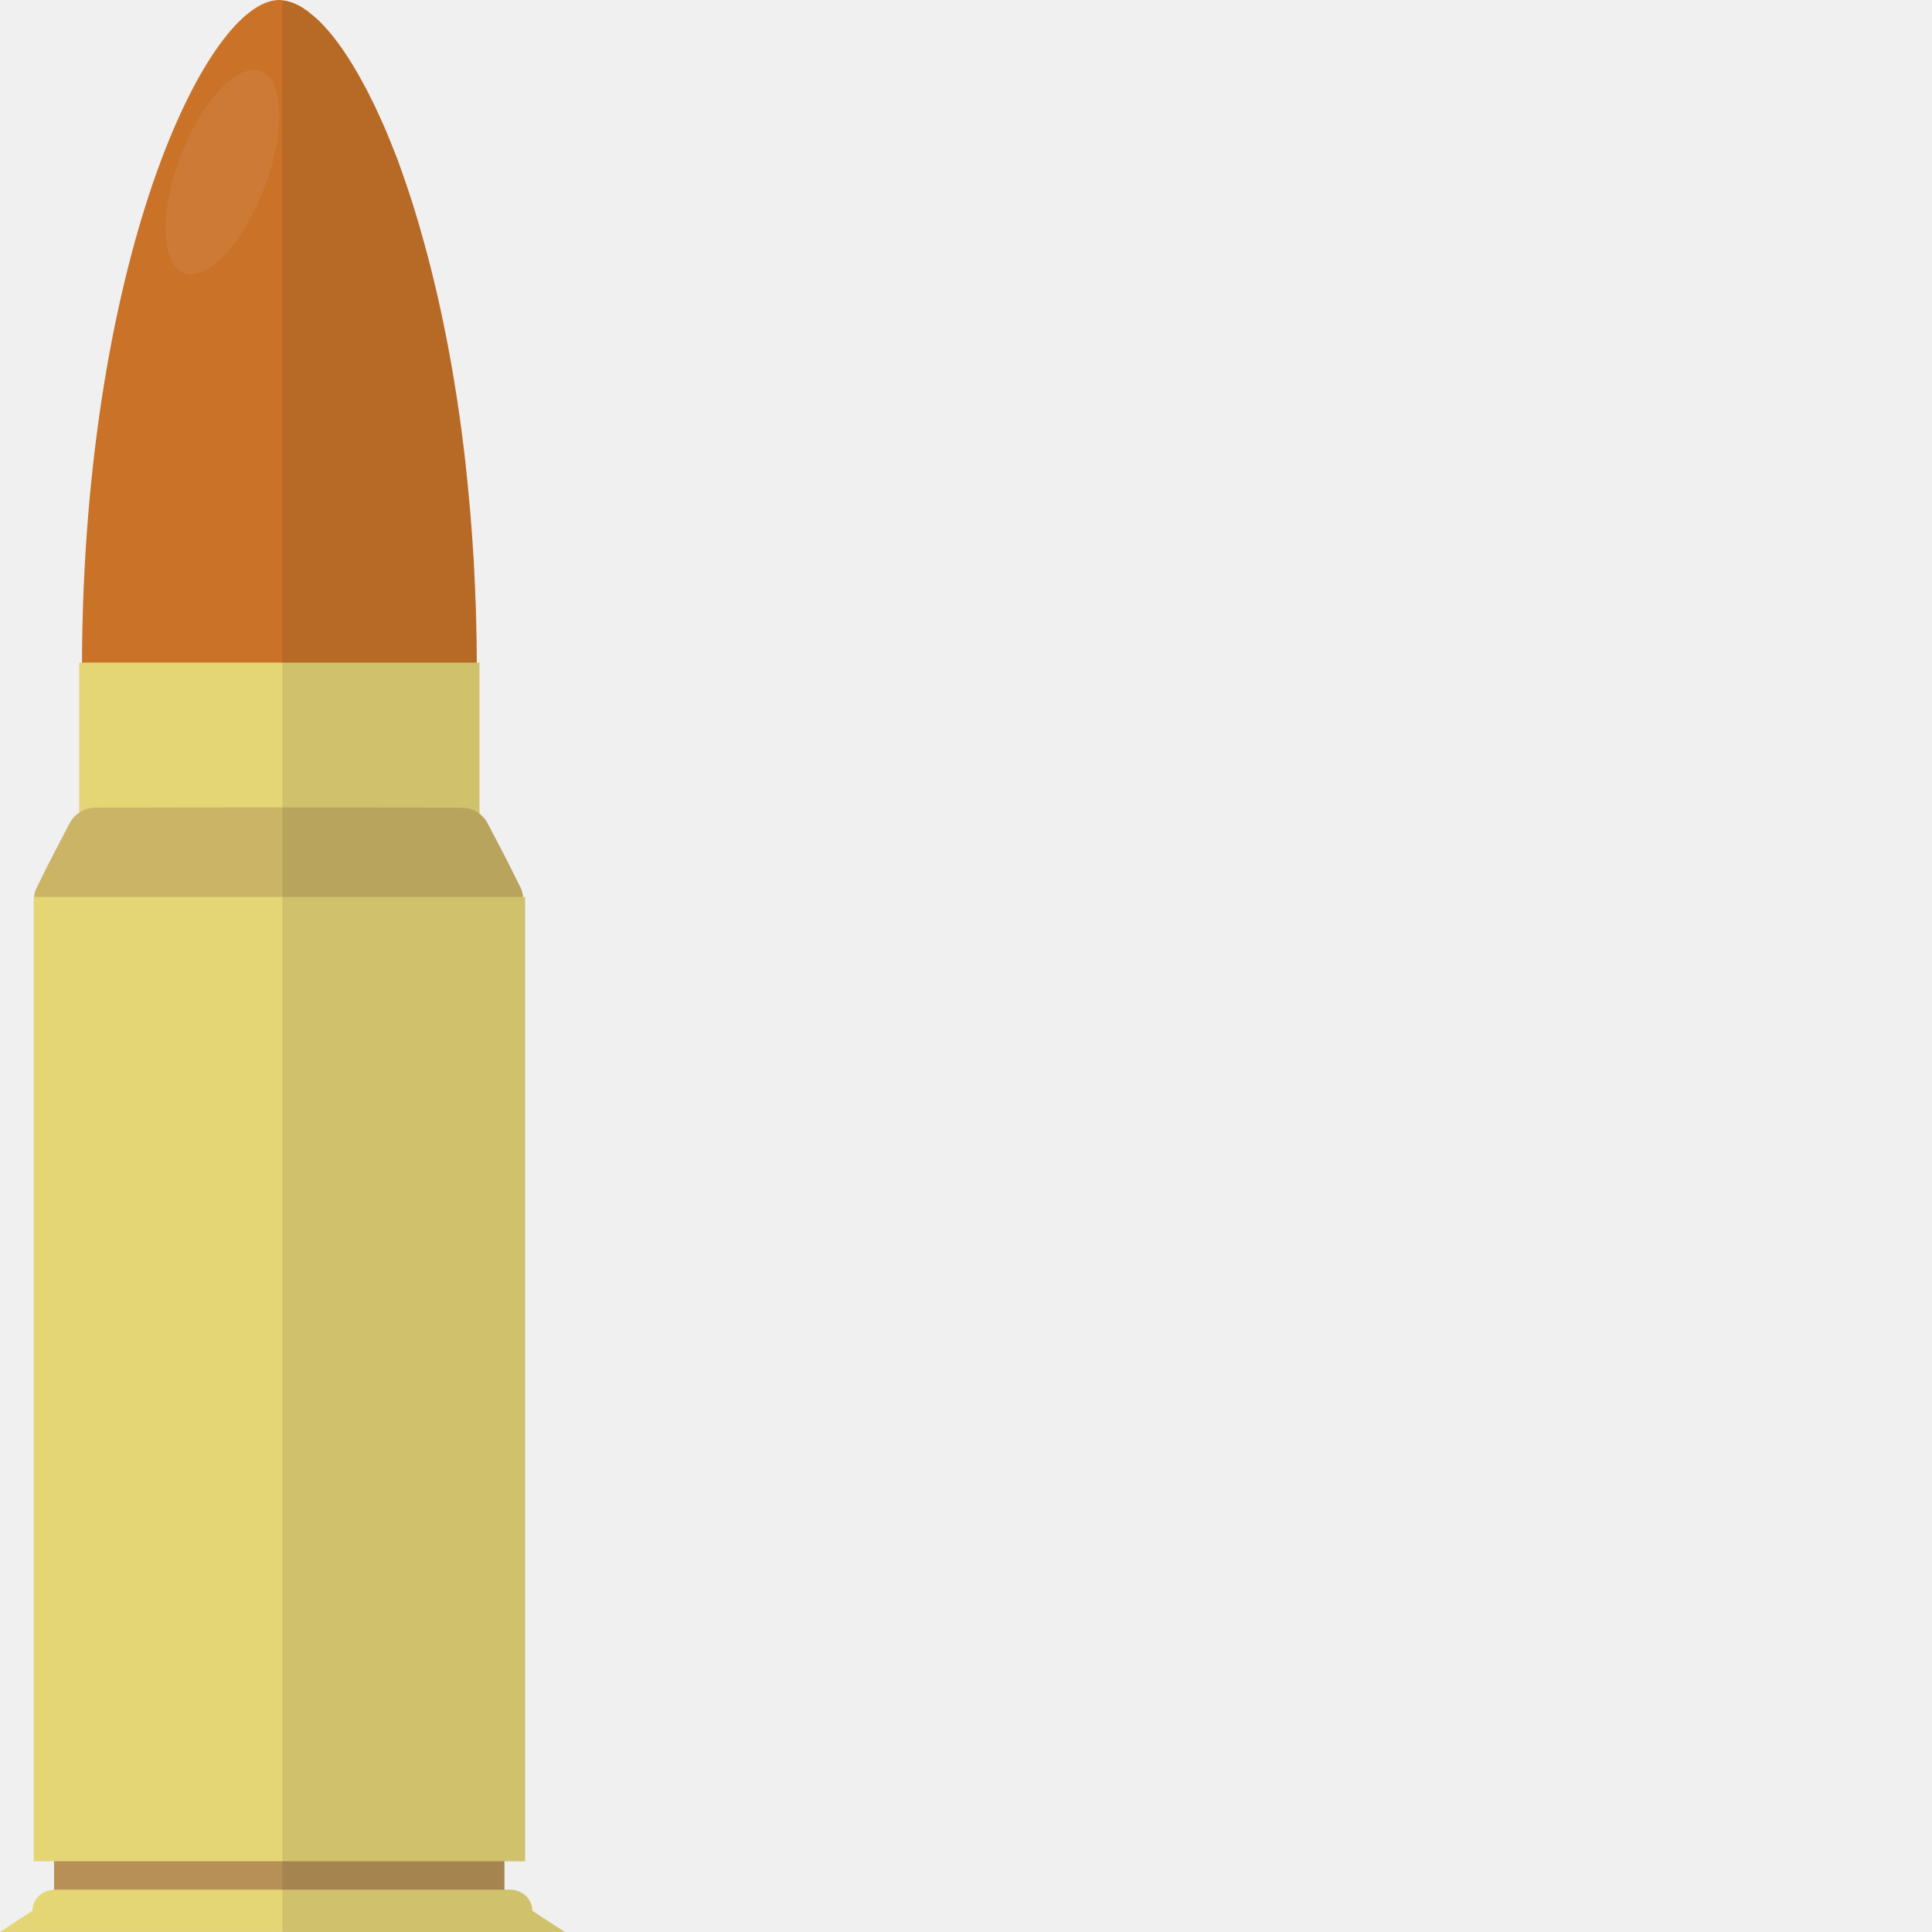
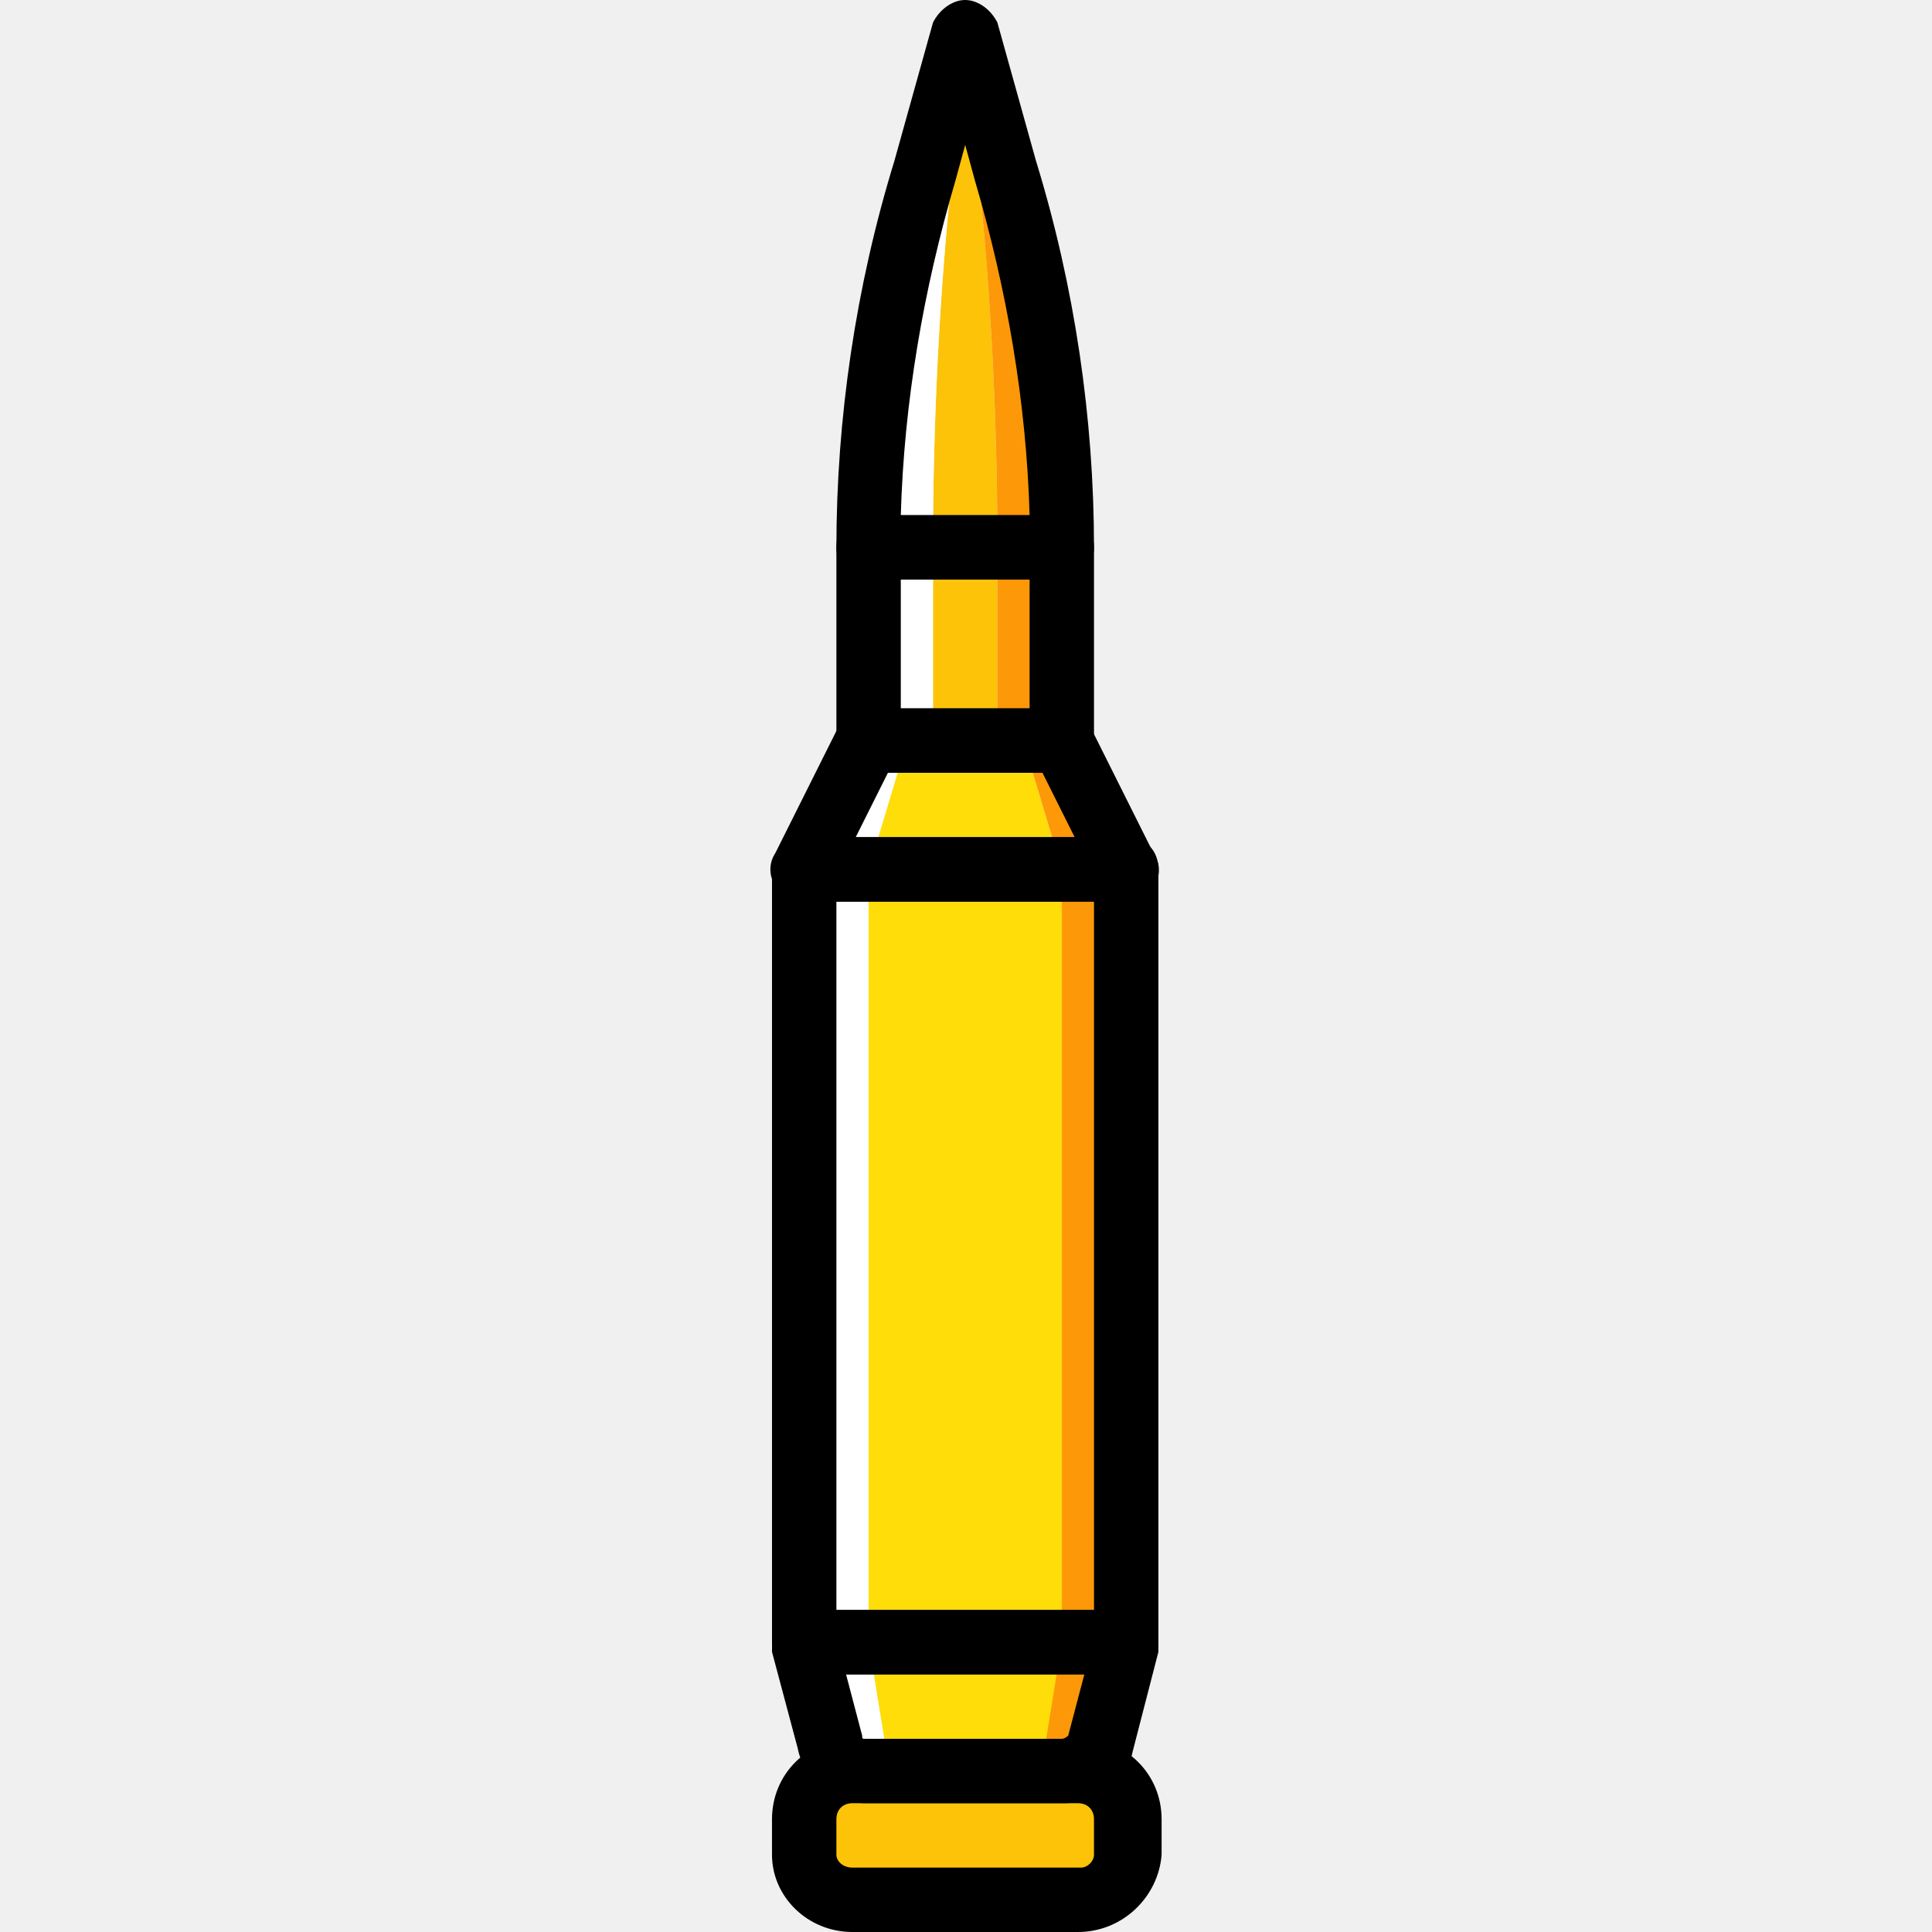
- <svg xmlns="http://www.w3.org/2000/svg" version="1.1" id="_x36_" viewBox="0 0 512 512" xml:space="preserve">
-   <g>
-     <rect x="14.327" y="248.362" style="fill:#B69056;" width="119.35" height="255.492" />
-     <path style="fill:#C97228;" d="M126.346,173.66v3.932H74.835c-0.533,0-0.8,0-0.8,0s-23.523,0-52.311,0v-1.999   c0.2-54.711,8.929-99.625,19.925-130.279C52.111,16.327,64.573,0,74.035,0c0.266,0,0.533,0,0.8,0.067c0.067,0,0.133,0,0.2,0.067   c0.533,0,1.133,0.133,1.666,0.334c0.666,0.133,1.266,0.4,1.932,0.733c0.666,0.266,1.266,0.666,1.932,1.066   c0.067,0.067,0.067,0.067,0.133,0.133c0.666,0.399,1.266,0.866,1.932,1.466c0.667,0.533,1.333,1.066,1.999,1.733   c3.332,3.265,6.797,7.93,10.196,13.927c0.733,1.267,1.466,2.599,2.199,3.998c0,0,0.067,0,0.067,0.067   c0.666,1.399,1.399,2.798,2.132,4.265c0.8,1.799,1.666,3.598,2.532,5.531c1.2,2.799,2.332,5.732,3.599,8.864   c0.733,1.999,1.466,4.131,2.199,6.264c1.332,3.866,2.599,7.863,3.798,12.129c5.065,17.458,9.33,38.25,11.995,61.907   c0.466,4.265,0.866,8.597,1.266,12.995c0.333,4.198,0.666,8.463,0.933,12.861c0.267,5.398,0.533,10.929,0.667,16.526v0.933   C126.28,168.462,126.346,171.061,126.346,173.66z" />
-     <rect x="20.991" y="175.593" style="fill:#E4D575;" width="106.089" height="40.583" />
+ <svg xmlns="http://www.w3.org/2000/svg" height="800px" width="800px" version="1.1" id="Layer_1" viewBox="0 0 503.607 503.607" xml:space="preserve">
+   <g transform="translate(1 1)">
    <g>
-       <path style="fill:#CBB465;" d="M138.608,237.7c0.333,3.731-2.865,7.33-7.264,7.33c-22.523,0-39.583,0.067-56.509,0.067    c-17.593,0-35.052,0-58.508-0.067c-4.398,0-7.597-3.599-7.264-7.33c0-0.8,0.2-1.533,0.6-2.332    c3.398-6.997,5.264-10.463,8.929-17.459c0.6-1.066,1.4-1.933,2.399-2.532c1.2-0.866,2.666-1.266,4.132-1.333    c19.925-0.067,34.785-0.067,49.713-0.067c14.261,0,28.654,0,47.713,0.067c1.666,0.067,3.265,0.599,4.531,1.599v0.067    c0.133,0,0.266,0.133,0.4,0.266c0.133,0.133,0.333,0.267,0.467,0.466c0.466,0.467,0.866,0.934,1.133,1.467    c3.665,6.997,5.531,10.462,8.929,17.459c0.2,0.334,0.333,0.733,0.4,1.132C138.541,236.9,138.608,237.3,138.608,237.7z" />
+       <path style="fill:#FCC309;" d="M279.97,494.213h-58.754c-6.715,0-12.59-5.036-12.59-11.751v-9.233    c0-6.715,5.875-12.59,12.59-12.59h59.593c6.715,0,12.59,5.875,12.59,12.59v9.233C292.561,489.177,286.685,494.213,279.97,494.213" />
+       <path style="fill:#FCC309;" d="M253.951,43.485l-3.357-36.092l-3.357,36.092c-3.357,31.895-5.036,65.469-5.036,98.203v50.361    h16.787v-50.361C258.987,108.954,257.308,75.38,253.951,43.485" />
    </g>
-     <path style="fill:#E4D575;" d="M149.67,511.984H0l4.398-2.866l4.198-2.733c0-3.065,2.532-5.464,5.731-5.597h120.816   c3.265,0,5.931,2.466,5.931,5.597L149.67,511.984z" />
-     <rect x="8.929" y="237.7" style="fill:#E4D575;" width="130.212" height="255.558" />
-     <path style="opacity:0.06;fill:#FFFFFF;" d="M47.717,41.764c-5.554,14.82-5.026,28.555,1.178,30.678   c6.204,2.123,15.736-8.171,21.29-22.991c5.554-14.82,5.026-28.555-1.178-30.678S53.27,26.943,47.717,41.764z" />
-     <path style="opacity:0.1;fill:#191919;" d="M141.053,506.378c0-3.091-2.647-5.621-5.884-5.621h-1.461v-7.496h5.446V237.727h-0.551   c-0.051-0.794-0.201-1.593-0.585-2.374c-3.429-6.969-5.243-10.458-8.959-17.444c-0.484-0.91-1.204-1.641-2.013-2.258v-40.076h-0.73   C125.917,70.727,94.399,1.937,74.835,0.093V512h74.867L141.053,506.378z" />
+     <path style="fill:#FFFFFF;" d="M225.413,141.689v50.361H242.2v-50.361c0-33.574,1.679-66.308,5.036-98.203l3.357-36.092   l-10.911,36.092C230.449,75.38,225.413,108.954,225.413,141.689" />
+     <path style="fill:#FD9808;" d="M261.505,43.485L250.593,7.393l3.357,36.092c3.357,31.895,5.036,65.469,5.036,98.203v50.361h16.787   v-50.361C275.774,108.954,270.738,75.38,261.505,43.485" />
+     <path style="fill:#FFDD09;" d="M265.702,192.049h-30.216l-10.072,33.574v201.443l4.197,26.02c0,5.036,2.518,7.554,5.875,7.554   h31.056c2.518,0,5.036-3.357,5.875-7.554l3.357-26.02V225.623L265.702,192.049z" />
+     <path style="fill:#FFFFFF;" d="M229.61,453.085l-4.197-26.02V225.623l10.072-33.574h-10.072l-16.787,33.574v201.443l6.715,26.02   c0.839,5.036,5.036,7.554,9.233,7.554h10.072C232.128,460.639,229.61,458.121,229.61,453.085" />
+     <path style="fill:#FD9808;" d="M275.774,192.049h-10.072l10.072,33.574v201.443l-4.197,26.02c0,5.036-2.518,7.554-5.875,7.554   h10.072c4.197,0,8.393-3.357,10.072-7.554l6.715-26.02V225.623L275.774,192.049z" />
+     <path d="M292.561,435.459h-83.934c-5.036,0-8.393-3.357-8.393-8.393V225.623c0-5.036,3.357-8.393,8.393-8.393h83.934   c5.036,0,8.393,3.357,8.393,8.393v201.443C300.954,432.102,297.597,435.459,292.561,435.459z M217.02,418.672h67.148V234.016   H217.02V418.672z" />
+     <path d="M276.613,469.033h-52.039c-8.393,0-15.948-5.875-17.626-14.269l-6.715-25.18c0-2.518,0-5.036,1.679-7.554   c1.679-1.679,4.197-3.357,6.715-3.357h83.934c2.518,0,5.036,0.839,6.715,3.357c1.679,2.518,1.679,5.036,1.679,7.554l-6.715,26.02   C292.561,463.997,285.007,469.033,276.613,469.033z M219.538,435.459l4.197,15.948c0,0.839,0,0.839,0.839,0.839h51.2   c0.839,0,1.679-0.839,1.679-0.839l4.197-15.948H219.538z" />
+     <path d="M279.97,502.607h-58.754c-11.751,0-20.984-9.233-20.984-20.144v-9.233c0-11.751,9.233-20.984,20.984-20.984h59.593   c11.751,0,20.984,9.233,20.984,20.984v9.233C300.954,493.374,291.721,502.607,279.97,502.607z M221.216,469.033   c-2.518,0-4.197,1.679-4.197,4.197v9.233c0,1.679,1.679,3.357,4.197,3.357h59.593c1.679,0,3.357-1.679,3.357-3.357v-9.233   c0-2.518-1.679-4.197-4.197-4.197H221.216z" />
+     <path d="M292.561,234.016h-83.934c-2.518,0-5.875-1.679-7.554-4.197c-1.679-2.518-1.679-5.875,0-8.393l16.787-33.574   c1.679-2.518,4.197-4.197,7.554-4.197h50.361c3.357,0,5.875,1.679,7.554,5.036l16.787,33.574c1.679,2.518,0.839,5.875,0,8.393   C298.436,233.177,295.079,234.016,292.561,234.016z M222.056,217.229h57.075l-8.393-16.787h-40.289L222.056,217.229z" />
+     <path d="M275.774,200.443h-50.361c-5.036,0-8.393-3.357-8.393-8.393v-50.361c0-5.036,3.357-8.393,8.393-8.393h50.361   c5.036,0,8.393,3.357,8.393,8.393v50.361C284.167,197.085,280.81,200.443,275.774,200.443z M233.807,183.656h33.574v-33.574   h-33.574V183.656z" />
+     <path d="M275.774,150.082h-50.361c-5.036,0-8.393-3.357-8.393-8.393c0-33.574,5.036-67.987,15.108-100.721L242.2,4.875   C243.879,1.518,247.236-1,250.593-1s6.715,2.518,8.393,5.875l10.072,36.092c10.072,32.734,15.108,67.148,15.108,100.721   C284.167,146.725,280.81,150.082,275.774,150.082z M233.807,133.295h33.574c-0.839-29.377-5.875-58.754-14.269-87.292l-2.518-9.233   l-2.518,9.233C239.682,74.541,234.646,103.918,233.807,133.295z" />
  </g>
</svg>
